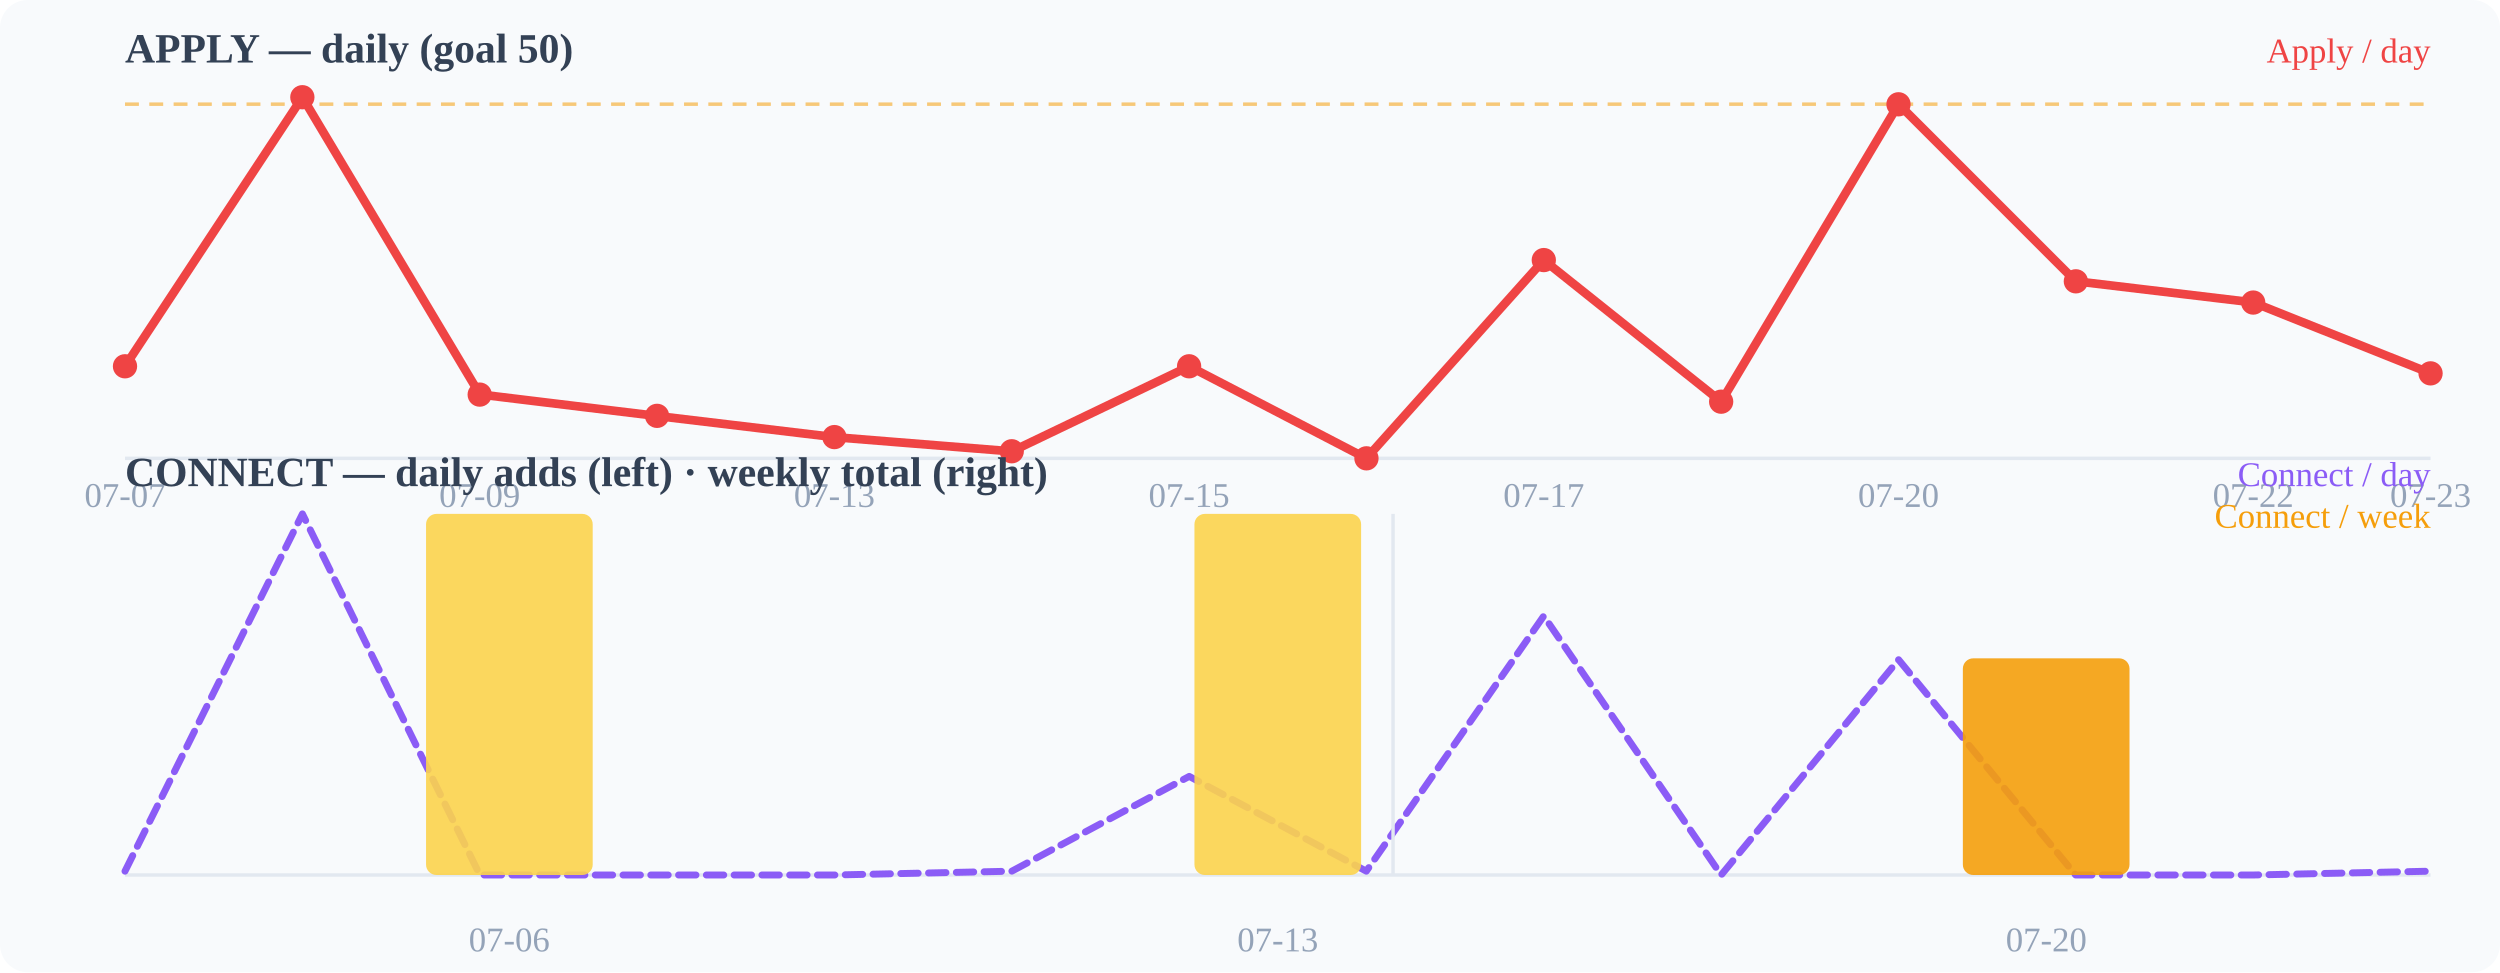
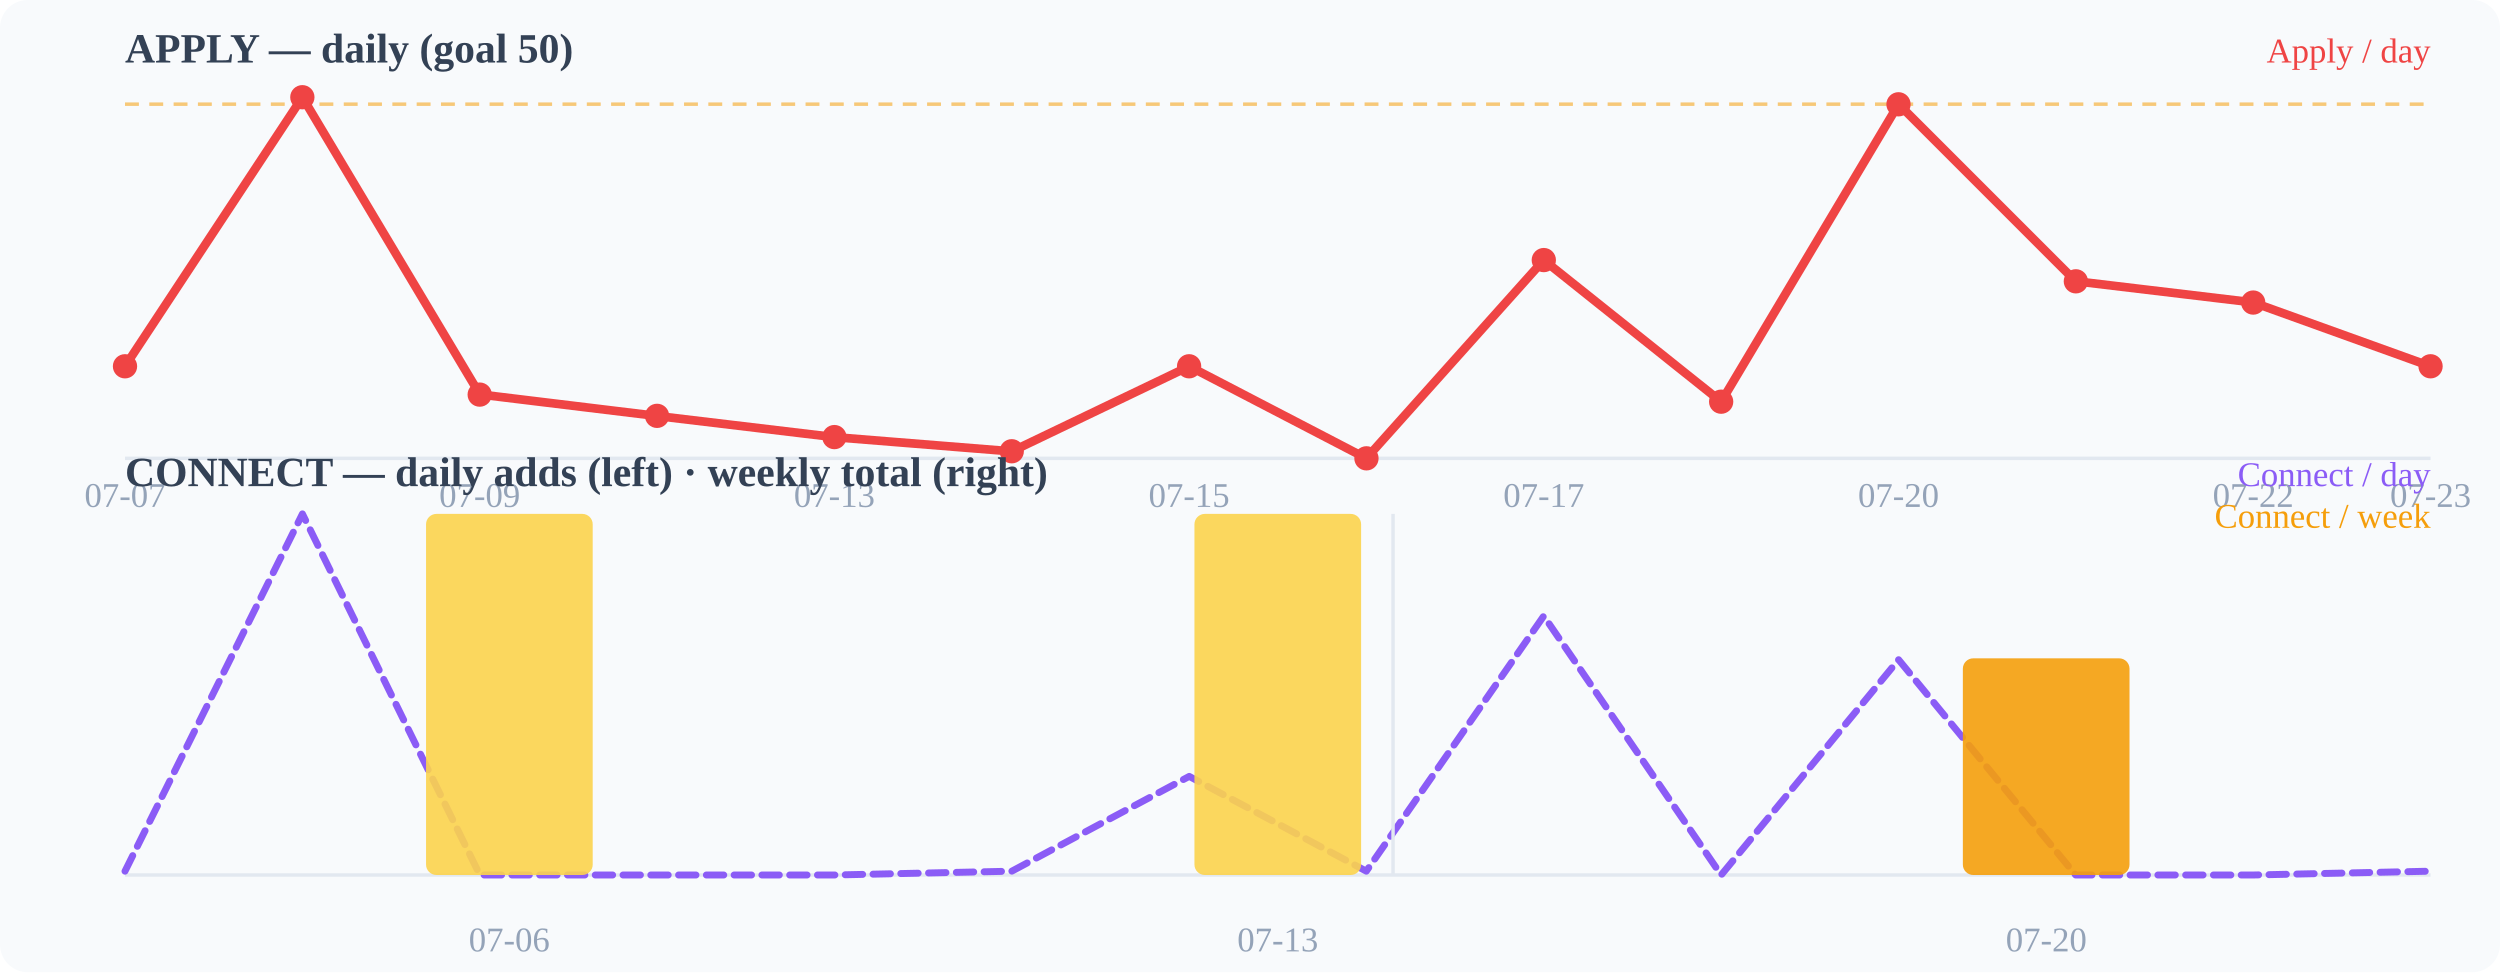
<svg xmlns="http://www.w3.org/2000/svg" width="720" height="280" viewBox="0 0 720 280">
  <rect width="720" height="280" fill="#f8fafc" rx="8" />
  <text x="36" y="18" font-size="12" font-weight="600" fill="#334155">APPLY — daily (goal 50)</text>
  <line x1="36" y1="132" x2="700" y2="132" stroke="#e2e8f0" stroke-width="1" />
  <line x1="36" y1="30.0" x2="700" y2="30.0" stroke="#f59e0b" stroke-width="1" stroke-dasharray="4 3" opacity="0.55" />
-   <polyline points="36.0,105.5 87.1,28.0 138.2,113.6 189.2,119.8 240.3,125.9 291.4,130.0 342.5,105.5 393.5,132.0 444.6,74.9 495.7,115.7 546.8,30.0 597.8,81.0 648.9,87.1 700.0,107.5" fill="none" stroke="#ef4444" stroke-width="2.5" stroke-linecap="round" stroke-linejoin="round" />
+   <polyline points="36.0,105.5 87.1,28.0 138.2,113.6 189.2,119.8 240.3,125.9 291.4,130.0 342.5,105.5 393.5,132.0 444.6,74.9 495.7,115.7 546.8,30.0 597.8,81.0 648.9,87.1 700.0,105.5" fill="none" stroke="#ef4444" stroke-width="2.5" stroke-linecap="round" stroke-linejoin="round" />
  <circle cx="36" cy="105.49" r="3.5" fill="#ef4444" />
  <circle cx="87.077" cy="28" r="3.5" fill="#ef4444" />
  <circle cx="138.154" cy="113.647" r="3.5" fill="#ef4444" />
  <circle cx="189.231" cy="119.765" r="3.5" fill="#ef4444" />
  <circle cx="240.308" cy="125.882" r="3.5" fill="#ef4444" />
  <circle cx="291.385" cy="129.961" r="3.5" fill="#ef4444" />
  <circle cx="342.462" cy="105.49" r="3.5" fill="#ef4444" />
  <circle cx="393.538" cy="132" r="3.5" fill="#ef4444" />
  <circle cx="444.615" cy="74.902" r="3.5" fill="#ef4444" />
  <circle cx="495.692" cy="115.686" r="3.5" fill="#ef4444" />
  <circle cx="546.769" cy="30.039" r="3.5" fill="#ef4444" />
  <circle cx="597.846" cy="81.02" r="3.5" fill="#ef4444" />
  <circle cx="648.923" cy="87.137" r="3.5" fill="#ef4444" />
-   <circle cx="700" cy="107.529" r="3.5" fill="#ef4444" />
+   <circle cx="700" cy="105.49" r="3.5" fill="#ef4444" />
  <text x="36" y="146" font-size="10" fill="#94a3b8" text-anchor="middle">07-07</text>
  <text x="138.154" y="146" font-size="10" fill="#94a3b8" text-anchor="middle">07-09</text>
  <text x="240.308" y="146" font-size="10" fill="#94a3b8" text-anchor="middle">07-13</text>
  <text x="342.462" y="146" font-size="10" fill="#94a3b8" text-anchor="middle">07-15</text>
  <text x="444.615" y="146" font-size="10" fill="#94a3b8" text-anchor="middle">07-17</text>
  <text x="546.769" y="146" font-size="10" fill="#94a3b8" text-anchor="middle">07-20</text>
  <text x="648.923" y="146" font-size="10" fill="#94a3b8" text-anchor="middle">07-22</text>
  <text x="700" y="146" font-size="10" fill="#94a3b8" text-anchor="middle">07-23</text>
  <text x="36" y="140" font-size="12" font-weight="600" fill="#334155">CONNECT — daily adds (left) · weekly total (right)</text>
  <line x1="36" y1="252" x2="700" y2="252" stroke="#e2e8f0" stroke-width="1" />
  <polyline points="36.0,250.9 87.1,148.0 138.2,252.0 189.2,252.0 240.3,252.0 291.4,250.9 342.5,223.6 393.5,250.9 444.6,177.4 495.7,252.0 546.8,190.0 597.8,252.0 648.9,252.0 700.0,250.9" fill="none" stroke="#8b5cf6" stroke-width="2" stroke-linecap="round" stroke-linejoin="round" stroke-dasharray="5 3" />
  <rect x="122.7" y="148.0" width="48" height="104.0" rx="3" fill="#fcd34d" opacity="0.9" />
  <rect x="344.0" y="148.0" width="48" height="104.0" rx="3" fill="#fcd34d" opacity="0.9" />
  <rect x="565.3" y="189.6" width="48" height="62.4" rx="3" fill="#f59e0b" opacity="0.9" />
  <line x1="401.2" y1="148" x2="401.2" y2="252" stroke="#e2e8f0" stroke-width="1" />
  <text x="146.667" y="274" font-size="10" fill="#94a3b8" text-anchor="middle">07-06</text>
  <text x="368" y="274" font-size="10" fill="#94a3b8" text-anchor="middle">07-13</text>
  <text x="589.333" y="274" font-size="10" fill="#94a3b8" text-anchor="middle">07-20</text>
  <text x="700" y="18" font-size="10" fill="#ef4444" text-anchor="end">Apply / day</text>
  <text x="700" y="140" font-size="10" fill="#8b5cf6" text-anchor="end">Connect / day</text>
  <text x="700" y="152" font-size="10" fill="#f59e0b" text-anchor="end">Connect / week</text>
</svg>
